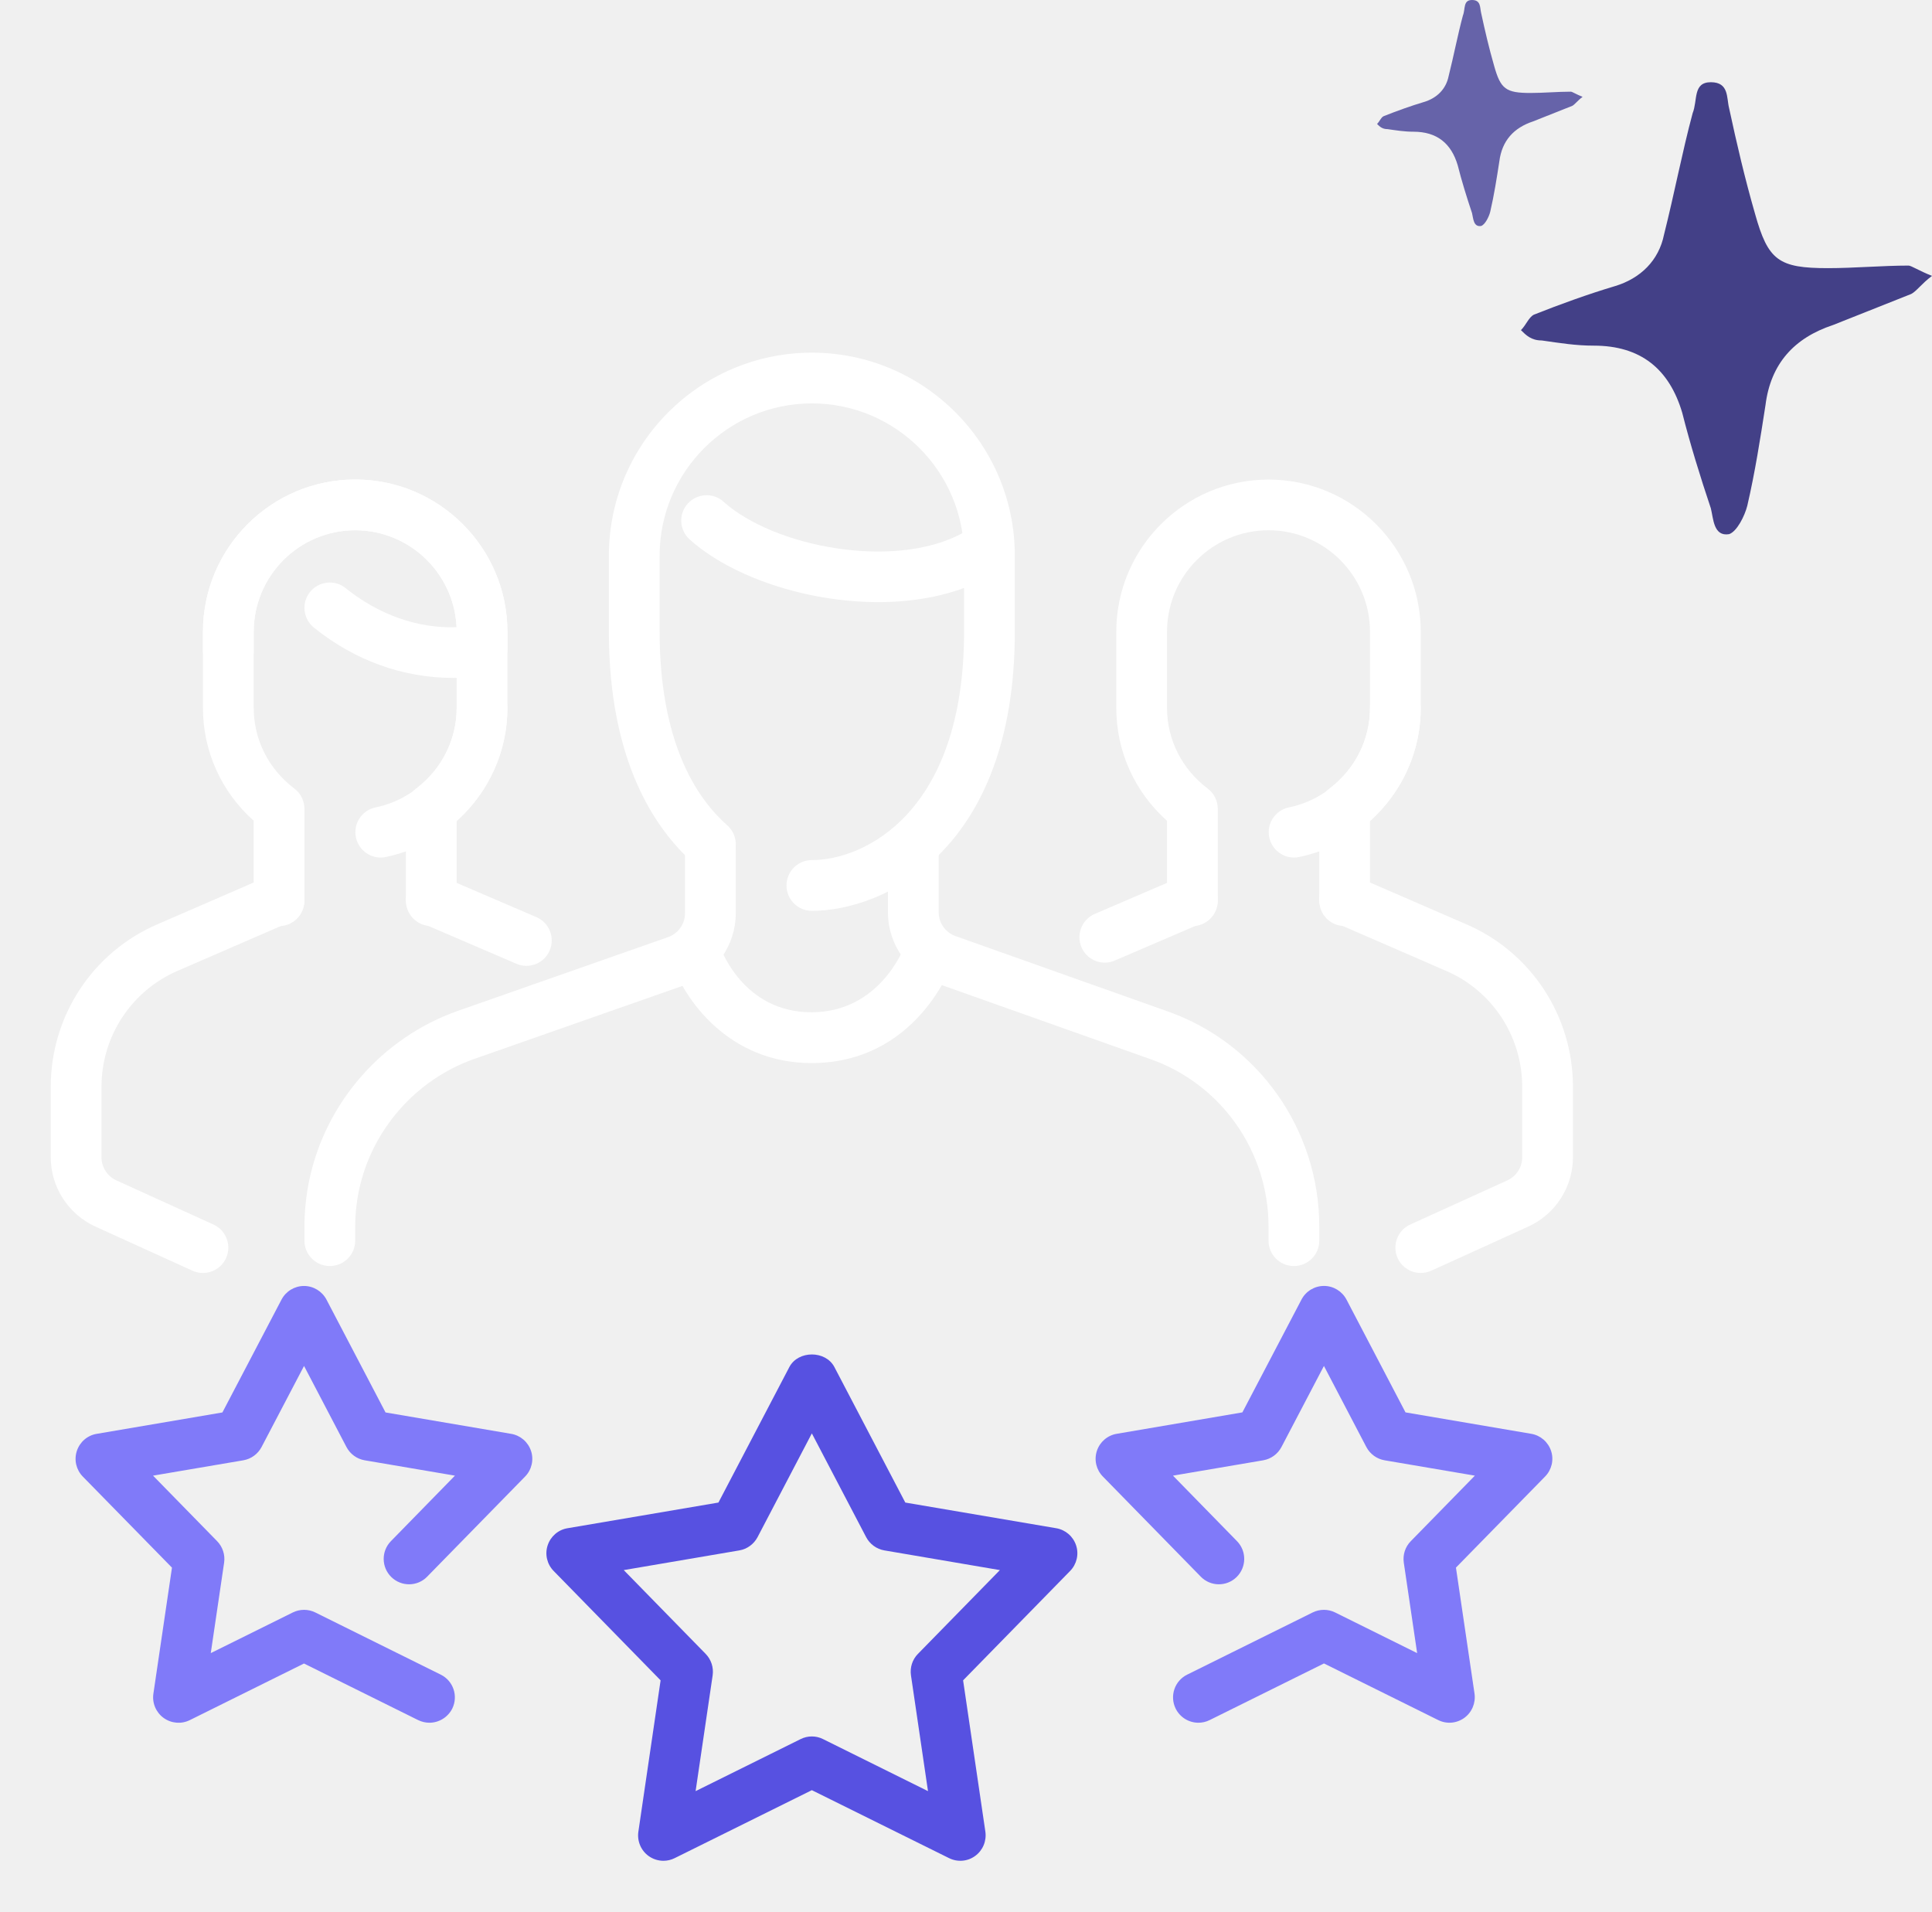
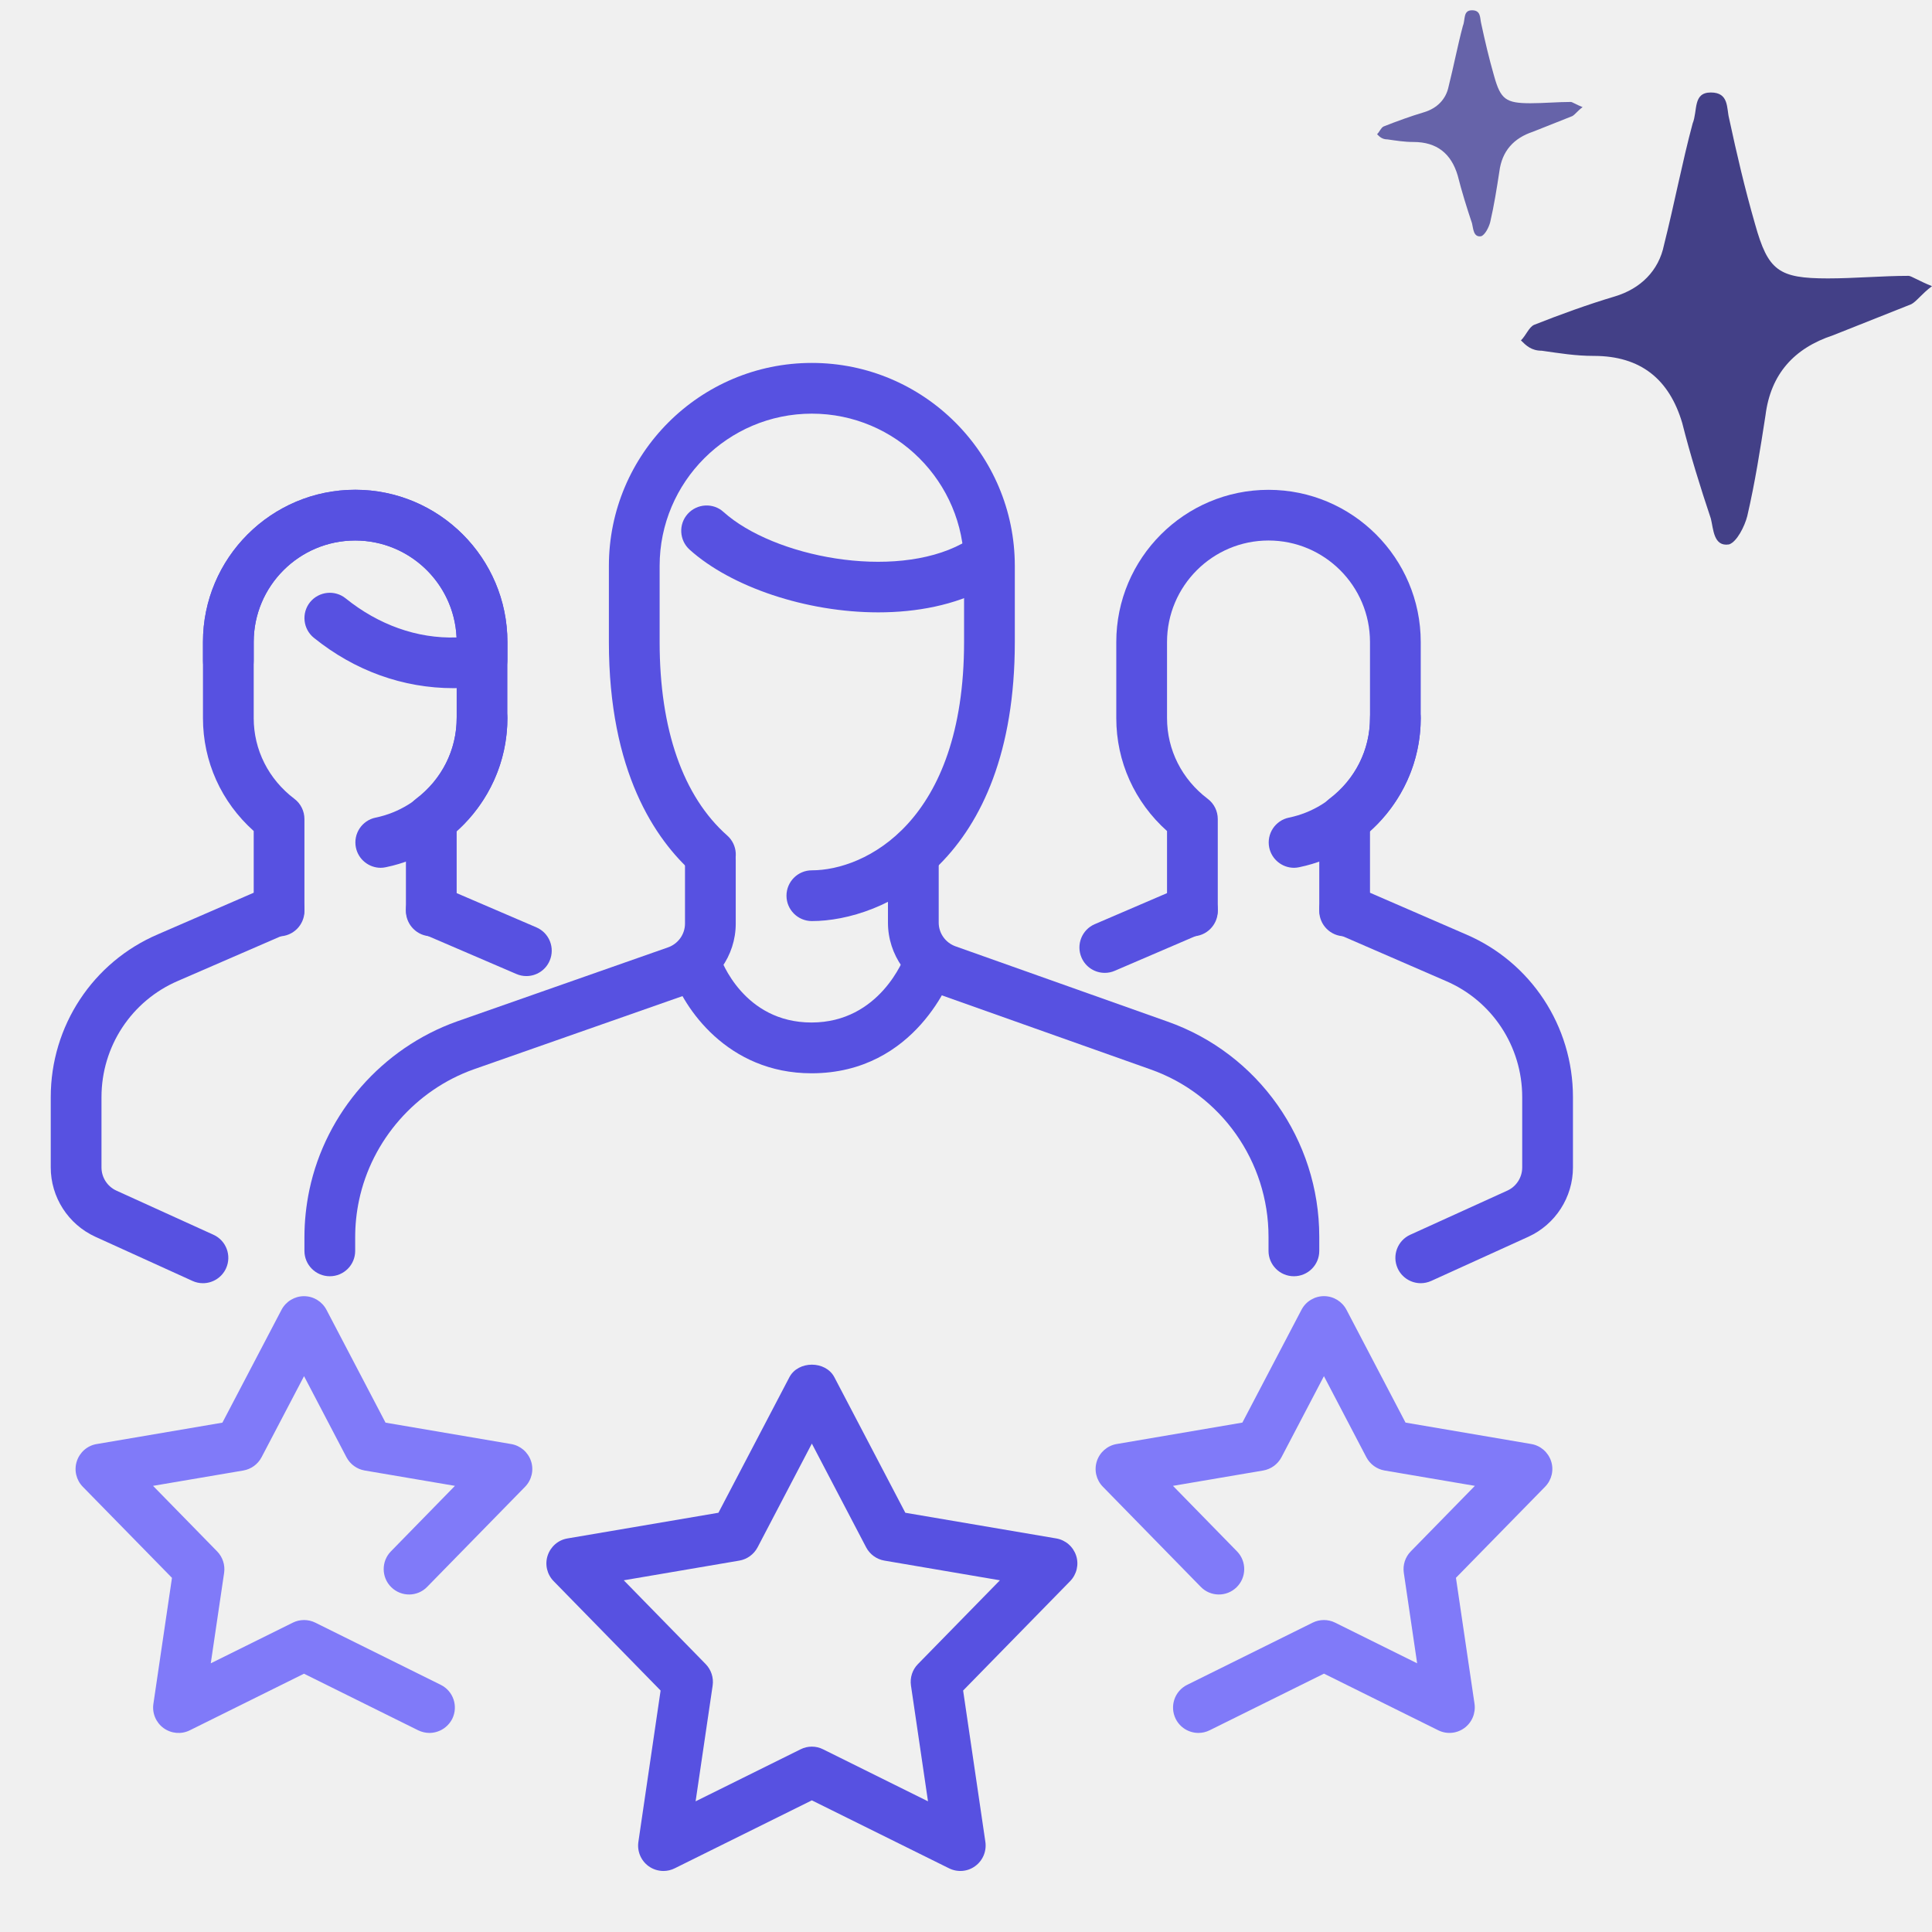
- <svg xmlns="http://www.w3.org/2000/svg" width="94" height="93" viewBox="0 0 94 93" fill="none">
-   <path d="M20.984 45.054C20.303 45.054 19.75 44.502 19.75 43.82V39.349C19.75 38.962 19.93 38.599 20.239 38.367C21.498 37.414 22.219 35.982 22.219 34.439V30.736C22.219 28.013 20.004 25.798 17.281 25.798C14.558 25.798 12.344 28.013 12.344 30.736V34.439C12.344 35.982 13.065 37.414 14.324 38.367C14.632 38.599 14.812 38.964 14.812 39.352V43.823C14.812 44.504 14.259 45.057 13.578 45.057C12.897 45.057 12.344 44.502 12.344 43.82V39.932C10.766 38.522 9.875 36.552 9.875 34.439V30.736C9.875 26.652 13.198 23.329 17.281 23.329C21.365 23.329 24.688 26.652 24.688 30.736V34.439C24.688 36.552 23.796 38.52 22.219 39.932V43.82C22.219 44.502 21.666 45.054 20.984 45.054Z" fill="white" />
-   <path d="M18.523 41.722C17.95 41.722 17.437 41.319 17.316 40.737C17.18 40.068 17.61 39.416 18.279 39.28C20.56 38.809 22.219 36.774 22.219 34.439C22.219 33.758 22.772 33.205 23.453 33.205C24.134 33.205 24.688 33.758 24.688 34.439C24.688 37.94 22.199 40.991 18.772 41.694C18.688 41.712 18.607 41.722 18.523 41.722Z" fill="white" />
-   <path d="M25.611 46.99C25.448 46.99 25.282 46.958 25.125 46.889L20.498 44.901C19.871 44.632 19.582 43.907 19.851 43.279C20.118 42.65 20.844 42.366 21.471 42.633L26.097 44.62C26.724 44.889 27.013 45.615 26.744 46.242C26.544 46.711 26.087 46.99 25.611 46.99Z" fill="white" />
-   <path d="M9.875 61.933C9.705 61.933 9.529 61.899 9.364 61.822L4.639 59.674C3.32 59.072 2.469 57.749 2.469 56.302V52.88C2.469 49.419 4.518 46.309 7.688 44.956L13.087 42.613C13.719 42.341 14.44 42.628 14.711 43.252C14.98 43.877 14.694 44.605 14.069 44.877L8.665 47.222C6.399 48.192 4.938 50.412 4.938 52.88V56.302C4.938 56.783 5.221 57.228 5.661 57.428L10.386 59.576C11.006 59.857 11.28 60.59 10.998 61.21C10.791 61.664 10.342 61.933 9.875 61.933Z" fill="white" />
-   <path d="M22.068 32.982C19.609 32.982 17.259 32.136 15.272 30.533C14.743 30.106 14.659 29.331 15.084 28.8C15.516 28.269 16.294 28.188 16.82 28.615C18.404 29.891 20.286 30.58 22.214 30.514C22.095 27.892 19.928 25.798 17.281 25.798C14.558 25.798 12.344 28.013 12.344 30.736V31.649C12.344 32.331 11.791 32.883 11.109 32.883C10.428 32.883 9.875 32.333 9.875 31.649V30.736C9.875 26.652 13.198 23.329 17.281 23.329C21.365 23.329 24.688 26.652 24.688 30.736V31.6C24.688 32.207 24.246 32.723 23.648 32.819C23.078 32.911 22.584 32.982 22.068 32.982Z" fill="white" />
-   <path d="M65.422 45.054C64.74 45.054 64.188 44.502 64.188 43.82V39.349C64.188 38.962 64.368 38.599 64.676 38.367C65.935 37.414 66.656 35.982 66.656 34.439V30.736C66.656 28.013 64.442 25.798 61.719 25.798C58.996 25.798 56.781 28.013 56.781 30.736V34.439C56.781 35.982 57.502 37.414 58.761 38.367C59.07 38.599 59.25 38.964 59.25 39.352V43.823C59.25 44.504 58.697 45.057 58.016 45.057C57.334 45.057 56.781 44.504 56.781 43.823V39.934C55.204 38.525 54.312 36.555 54.312 34.441V30.738C54.312 26.655 57.635 23.332 61.719 23.332C65.802 23.332 69.125 26.655 69.125 30.738V34.441C69.125 36.555 68.234 38.522 66.656 39.934V43.823C66.656 44.502 66.103 45.054 65.422 45.054Z" fill="white" />
-   <path d="M62.961 41.722C62.388 41.722 61.874 41.319 61.753 40.737C61.617 40.068 62.047 39.416 62.716 39.28C64.997 38.809 66.656 36.774 66.656 34.439C66.656 33.758 67.209 33.205 67.891 33.205C68.572 33.205 69.125 33.758 69.125 34.439C69.125 37.94 66.636 40.991 63.21 41.694C63.126 41.712 63.044 41.722 62.961 41.722Z" fill="white" />
-   <path d="M53.752 46.834C53.276 46.834 52.819 46.556 52.619 46.086C52.35 45.462 52.639 44.733 53.266 44.464L57.529 42.633C58.151 42.368 58.88 42.65 59.149 43.279C59.418 43.904 59.129 44.632 58.502 44.901L54.238 46.733C54.08 46.802 53.917 46.834 53.752 46.834Z" fill="white" />
-   <path d="M69.125 61.933C68.658 61.933 68.209 61.664 68.002 61.21C67.72 60.59 67.994 59.857 68.614 59.576L73.339 57.428C73.779 57.228 74.062 56.786 74.062 56.302V52.88C74.062 50.412 72.601 48.192 70.342 47.227L64.931 44.877C64.306 44.605 64.02 43.879 64.289 43.252C64.56 42.625 65.276 42.339 65.913 42.613L71.317 44.958C74.482 46.309 76.531 49.419 76.531 52.88V56.302C76.531 57.749 75.68 59.072 74.361 59.674L69.636 61.822C69.471 61.896 69.295 61.933 69.125 61.933Z" fill="white" />
-   <path d="M42.734 29.294C39.224 29.294 35.57 28.057 33.555 26.245C33.047 25.788 33.005 25.008 33.461 24.502C33.918 23.996 34.706 23.954 35.204 24.411C37.639 26.598 43.47 27.741 46.81 25.949C47.41 25.625 48.16 25.85 48.481 26.452C48.805 27.055 48.578 27.8 47.978 28.124C46.455 28.936 44.615 29.294 42.734 29.294Z" fill="white" />
-   <path d="M39.483 51.72C35.387 51.72 33.252 48.526 32.694 46.834C32.479 46.185 32.832 45.489 33.479 45.274C34.126 45.062 34.819 45.412 35.034 46.054C35.086 46.202 36.179 49.249 39.483 49.249C42.813 49.249 43.986 46.109 44.038 45.975C44.267 45.336 44.983 45.003 45.613 45.23C46.252 45.457 46.59 46.156 46.366 46.797C46.294 47 44.588 51.72 39.483 51.72Z" fill="white" />
-   <path d="M62.953 61.595C62.272 61.595 61.719 61.042 61.719 60.361V59.672C61.719 56.011 59.41 52.737 55.976 51.53L45.679 47.876C44.198 47.36 43.203 45.958 43.203 44.39V41.354C43.203 40.672 43.756 40.119 44.438 40.119C45.119 40.119 45.672 40.672 45.672 41.354V44.39C45.672 44.909 46.005 45.373 46.499 45.546L56.798 49.202C61.218 50.755 64.188 54.964 64.188 59.672V60.363C64.188 61.045 63.635 61.595 62.953 61.595Z" fill="white" />
-   <path d="M16.047 61.595C15.366 61.595 14.812 61.042 14.812 60.361V59.694C14.812 58.924 14.894 58.151 15.054 57.388C15.849 53.628 18.6 50.493 22.224 49.2L32.499 45.595C32.995 45.422 33.328 44.956 33.328 44.437V41.351C33.328 40.67 33.881 40.117 34.562 40.117C35.244 40.117 35.797 40.67 35.797 41.351V44.437C35.797 46.002 34.802 47.405 33.316 47.926L23.048 51.528C20.227 52.532 18.088 54.974 17.469 57.899C17.343 58.492 17.281 59.097 17.281 59.694V60.361C17.281 61.045 16.728 61.595 16.047 61.595Z" fill="white" />
-   <path d="M39.5 44.314C38.819 44.314 38.266 43.761 38.266 43.08C38.266 42.398 38.819 41.845 39.5 41.845C42.063 41.845 46.906 39.525 46.906 30.736V27.033C46.906 22.949 43.583 19.626 39.5 19.626C35.417 19.626 32.094 22.949 32.094 27.033V30.736C32.094 34.992 33.232 38.248 35.382 40.151C35.893 40.603 35.943 41.383 35.488 41.895C35.032 42.408 34.254 42.45 33.748 42.001C31.867 40.337 29.625 37.033 29.625 30.736V27.033C29.625 21.587 34.054 17.158 39.5 17.158C44.946 17.158 49.375 21.587 49.375 27.033V30.736C49.375 41.477 42.917 44.314 39.5 44.314Z" fill="white" />
-   <path d="M58.307 83.814C57.853 83.814 57.418 83.562 57.201 83.128C56.9 82.515 57.149 81.777 57.761 81.474L63.867 78.449C64.21 78.279 64.62 78.279 64.96 78.449L68.95 80.427L68.3 76.022C68.246 75.642 68.37 75.255 68.641 74.981L71.759 71.793L67.365 71.046C66.987 70.981 66.659 70.742 66.479 70.401L64.415 66.456L62.348 70.401C62.168 70.742 61.84 70.981 61.462 71.046L57.07 71.793L60.186 74.981C60.662 75.469 60.652 76.25 60.166 76.726C59.677 77.205 58.895 77.195 58.421 76.706L53.658 71.835C53.337 71.507 53.224 71.028 53.367 70.591C53.51 70.154 53.88 69.833 54.335 69.757L60.447 68.715L63.324 63.224C63.538 62.817 63.96 62.563 64.417 62.563C64.879 62.563 65.296 62.82 65.511 63.224L68.384 68.715L74.499 69.757C74.954 69.833 75.324 70.157 75.467 70.591C75.611 71.026 75.497 71.507 75.176 71.835L70.838 76.267L71.742 82.399C71.806 82.853 71.616 83.308 71.246 83.577C70.875 83.848 70.382 83.89 69.972 83.683L64.417 80.93L58.86 83.683C58.68 83.774 58.492 83.814 58.307 83.814Z" fill="#807AF9" />
-   <path d="M32.282 90.531C32.025 90.531 31.77 90.452 31.556 90.297C31.185 90.028 30.993 89.573 31.059 89.117L32.141 81.752L26.937 76.43C26.616 76.102 26.502 75.623 26.645 75.186C26.788 74.749 27.159 74.425 27.613 74.351L34.955 73.102L38.406 66.508C38.836 65.693 40.167 65.693 40.596 66.508L44.047 73.102L51.39 74.351C51.844 74.428 52.214 74.751 52.357 75.186C52.501 75.62 52.387 76.102 52.066 76.43L46.859 81.752L47.943 89.117C48.007 89.571 47.817 90.025 47.447 90.294C47.077 90.568 46.583 90.605 46.173 90.4L39.5 87.095L32.83 90.4C32.657 90.487 32.469 90.531 32.282 90.531ZM30.348 76.388L34.333 80.464C34.602 80.74 34.728 81.125 34.674 81.506L33.844 87.142L38.952 84.611C39.295 84.438 39.705 84.438 40.046 84.611L45.151 87.142L44.322 81.506C44.267 81.125 44.391 80.738 44.662 80.464L48.649 76.388L43.028 75.43C42.65 75.366 42.322 75.126 42.142 74.786L39.5 69.737L36.858 74.786C36.678 75.126 36.35 75.366 35.972 75.43L30.348 76.388Z" fill="#5751E1" />
-   <path d="M20.893 83.814C20.708 83.814 20.523 83.772 20.345 83.686L14.79 80.933L9.233 83.688C8.826 83.89 8.335 83.851 7.959 83.579C7.589 83.31 7.396 82.856 7.463 82.402L8.367 76.269L4.029 71.838C3.708 71.51 3.595 71.031 3.738 70.594C3.881 70.157 4.251 69.833 4.706 69.759L10.821 68.718L13.697 63.227C13.912 62.82 14.334 62.565 14.79 62.565C15.252 62.565 15.669 62.822 15.884 63.227L18.758 68.718L24.87 69.759C25.325 69.836 25.695 70.159 25.838 70.594C25.981 71.028 25.868 71.51 25.547 71.838L20.785 76.706C20.313 77.195 19.53 77.205 19.039 76.726C18.553 76.25 18.543 75.469 19.019 74.981L22.135 71.793L17.743 71.046C17.363 70.981 17.037 70.742 16.857 70.401L14.793 66.456L12.726 70.401C12.546 70.742 12.218 70.981 11.84 71.046L7.446 71.793L10.564 74.981C10.833 75.257 10.959 75.642 10.905 76.022L10.255 80.427L14.247 78.449C14.59 78.279 15 78.279 15.341 78.449L21.444 81.474C22.056 81.777 22.305 82.515 22.004 83.128C21.782 83.562 21.345 83.814 20.893 83.814Z" fill="#807AF9" />
-   <path d="M94 13.423C93.494 13.8 93.24 14.177 92.987 14.303C91.722 14.806 90.456 15.308 89.19 15.811C87.291 16.439 86.152 17.695 85.899 19.706C85.646 21.339 85.392 22.972 85.013 24.606C84.886 25.108 84.506 25.862 84.127 25.988C83.367 26.113 83.367 25.234 83.24 24.731C82.734 23.224 82.228 21.59 81.848 20.082C81.215 17.947 79.823 16.816 77.544 16.816C76.658 16.816 75.899 16.69 75.013 16.564C74.506 16.564 74.253 16.313 74 16.062C74.253 15.811 74.38 15.434 74.633 15.308C75.899 14.806 77.291 14.303 78.557 13.926C79.823 13.549 80.709 12.669 80.962 11.413C81.468 9.403 81.848 7.392 82.354 5.508C82.608 4.88 82.354 4 83.24 4C84.127 4 84 4.754 84.127 5.256C84.506 7.015 84.886 8.649 85.392 10.408C86.025 12.669 86.532 13.046 88.937 13.046C90.203 13.046 91.595 12.921 92.861 12.921C92.987 12.921 93.367 13.172 94 13.423Z" fill="#434087" />
-   <path d="M77 4.712C76.747 4.9 76.62 5.089 76.494 5.151C75.861 5.403 75.228 5.654 74.595 5.905C73.646 6.219 73.076 6.848 72.949 7.853C72.823 8.669 72.696 9.486 72.506 10.303C72.443 10.554 72.253 10.931 72.063 10.994C71.683 11.057 71.683 10.617 71.62 10.366C71.367 9.612 71.114 8.795 70.924 8.041C70.608 6.973 69.911 6.408 68.772 6.408C68.329 6.408 67.949 6.345 67.506 6.282C67.253 6.282 67.127 6.157 67 6.031C67.127 5.905 67.19 5.717 67.317 5.654C67.949 5.403 68.646 5.151 69.278 4.963C69.911 4.775 70.354 4.335 70.481 3.707C70.734 2.701 70.924 1.696 71.177 0.754C71.304 0.44 71.177 0 71.62 0C72.063 0 72 0.377 72.063 0.628C72.253 1.508 72.443 2.324 72.696 3.204C73.013 4.335 73.266 4.523 74.468 4.523C75.101 4.523 75.797 4.46 76.43 4.46C76.494 4.46 76.683 4.586 77 4.712Z" fill="#6663A9" />
+ <svg xmlns="http://www.w3.org/2000/svg" width="94" height="94" viewBox="0 0 94 94" fill="none">
+   <g clip-path="url(#clip0_1216_28)">
+     <path d="M20.984 45.554C20.303 45.554 19.75 45.002 19.75 44.32V39.849C19.75 39.462 19.93 39.099 20.239 38.867C21.498 37.914 22.219 36.482 22.219 34.939V31.236C22.219 28.513 20.004 26.298 17.281 26.298C14.558 26.298 12.344 28.513 12.344 31.236V34.939C12.344 36.482 13.065 37.914 14.324 38.867C14.632 39.099 14.812 39.464 14.812 39.852V44.323C14.812 45.004 14.259 45.557 13.578 45.557C12.897 45.557 12.344 45.002 12.344 44.32V40.432C10.766 39.022 9.875 37.052 9.875 34.939V31.236C9.875 27.152 13.198 23.829 17.281 23.829C21.365 23.829 24.688 27.152 24.688 31.236V34.939C24.688 37.052 23.796 39.02 22.219 40.432V44.32C22.219 45.002 21.666 45.554 20.984 45.554Z" fill="#5751E1" />
+     <path d="M18.523 42.222C17.95 42.222 17.437 41.819 17.316 41.237C17.18 40.568 17.609 39.916 18.278 39.78C20.559 39.309 22.219 37.274 22.219 34.939C22.219 34.258 22.771 33.705 23.453 33.705C24.134 33.705 24.687 34.258 24.687 34.939C24.687 38.44 22.199 41.491 18.772 42.194C18.688 42.212 18.607 42.222 18.523 42.222Z" fill="#5751E1" />
+     <path d="M25.611 47.49C25.448 47.49 25.282 47.458 25.124 47.389L20.498 45.401C19.871 45.132 19.582 44.407 19.851 43.779C20.118 43.15 20.844 42.866 21.471 43.133L26.097 45.12C26.724 45.389 27.013 46.115 26.744 46.742C26.544 47.211 26.087 47.49 25.611 47.49Z" fill="#5751E1" />
+     <path d="M9.875 62.433C9.705 62.433 9.529 62.399 9.364 62.322L4.639 60.174C3.32 59.572 2.469 58.249 2.469 56.802V53.38C2.469 49.919 4.518 46.809 7.688 45.456L13.087 43.113C13.719 42.841 14.44 43.128 14.711 43.752C14.98 44.377 14.694 45.105 14.069 45.377L8.665 47.722C6.399 48.692 4.938 50.912 4.938 53.38V56.802C4.938 57.283 5.221 57.728 5.661 57.928L10.386 60.076C11.006 60.357 11.28 61.09 10.998 61.71C10.791 62.164 10.342 62.433 9.875 62.433Z" fill="#5751E1" />
+     <path d="M22.068 33.482C19.609 33.482 17.259 32.636 15.272 31.033C14.743 30.606 14.659 29.831 15.084 29.3C15.516 28.769 16.294 28.688 16.82 29.115C18.404 30.391 20.286 31.08 22.214 31.014C22.095 28.392 19.928 26.298 17.281 26.298C14.558 26.298 12.344 28.513 12.344 31.236V32.149C12.344 32.831 11.791 33.383 11.109 33.383C10.428 33.383 9.875 32.833 9.875 32.149V31.236C9.875 27.152 13.198 23.829 17.281 23.829C21.365 23.829 24.688 27.152 24.688 31.236V32.1C24.688 32.707 24.246 33.223 23.648 33.319C23.078 33.411 22.584 33.482 22.068 33.482Z" fill="#5751E1" />
+     <path d="M65.422 45.554C64.74 45.554 64.188 45.002 64.188 44.32V39.849C64.188 39.462 64.368 39.099 64.676 38.867C65.935 37.914 66.656 36.482 66.656 34.939V31.236C66.656 28.513 64.442 26.298 61.719 26.298C58.996 26.298 56.781 28.513 56.781 31.236V34.939C56.781 36.482 57.502 37.914 58.761 38.867C59.07 39.099 59.25 39.464 59.25 39.852V44.323C59.25 45.004 58.697 45.557 58.016 45.557C57.334 45.557 56.781 45.004 56.781 44.323V40.434C55.204 39.025 54.312 37.055 54.312 34.941V31.238C54.312 27.155 57.635 23.832 61.719 23.832C65.802 23.832 69.125 27.155 69.125 31.238V34.941C69.125 37.055 68.234 39.022 66.656 40.434V44.323C66.656 45.002 66.103 45.554 65.422 45.554Z" fill="#5751E1" />
+     <path d="M62.96 42.222C62.388 42.222 61.874 41.819 61.753 41.237C61.617 40.568 62.047 39.916 62.716 39.78C64.997 39.309 66.656 37.274 66.656 34.939C66.656 34.258 67.209 33.705 67.89 33.705C68.572 33.705 69.125 34.258 69.125 34.939C69.125 38.44 66.636 41.491 63.21 42.194C63.126 42.212 63.044 42.222 62.96 42.222Z" fill="#5751E1" />
+     <path d="M53.752 47.334C53.275 47.334 52.819 47.056 52.619 46.586C52.35 45.962 52.639 45.233 53.266 44.964L57.529 43.133C58.151 42.868 58.88 43.15 59.149 43.779C59.418 44.404 59.129 45.132 58.502 45.401L54.238 47.233C54.08 47.302 53.917 47.334 53.752 47.334Z" fill="#5751E1" />
+     <path d="M69.125 62.433C68.658 62.433 68.209 62.164 68.002 61.71C67.72 61.09 67.994 60.357 68.614 60.076L73.339 57.928C73.778 57.728 74.062 57.286 74.062 56.802V53.38C74.062 50.912 72.601 48.692 70.342 47.727L64.93 45.377C64.306 45.105 64.019 44.379 64.289 43.752C64.56 43.125 65.276 42.839 65.913 43.113L71.317 45.458C74.482 46.809 76.531 49.919 76.531 53.38V56.802C76.531 58.249 75.679 59.572 74.361 60.174L69.636 62.322C69.471 62.396 69.295 62.433 69.125 62.433Z" fill="#5751E1" />
+     <path d="M42.734 29.794C39.224 29.794 35.57 28.557 33.555 26.745C33.047 26.288 33.005 25.508 33.461 25.002C33.918 24.496 34.706 24.454 35.204 24.911C37.639 27.098 43.47 28.241 46.81 26.449C47.41 26.125 48.16 26.35 48.481 26.952C48.805 27.555 48.578 28.3 47.978 28.624C46.455 29.436 44.615 29.794 42.734 29.794Z" fill="#5751E1" />
+     <path d="M39.483 52.22C35.387 52.22 33.252 49.026 32.694 47.334C32.479 46.685 32.832 45.989 33.479 45.774C34.126 45.562 34.819 45.912 35.034 46.554C35.086 46.702 36.18 49.749 39.483 49.749C42.813 49.749 43.986 46.609 44.038 46.475C44.267 45.836 44.983 45.503 45.613 45.73C46.252 45.957 46.59 46.656 46.366 47.297C46.294 47.5 44.588 52.22 39.483 52.22Z" fill="#5751E1" />
+     <path d="M62.953 62.095C62.272 62.095 61.719 61.542 61.719 60.861V60.172C61.719 56.511 59.41 53.237 55.976 52.03L45.679 48.376C44.198 47.86 43.203 46.458 43.203 44.89V41.854C43.203 41.172 43.756 40.619 44.438 40.619C45.119 40.619 45.672 41.172 45.672 41.854V44.89C45.672 45.409 46.005 45.873 46.499 46.046L56.798 49.702C61.218 51.255 64.188 55.464 64.188 60.172V60.863C64.188 61.545 63.635 62.095 62.953 62.095Z" fill="#5751E1" />
+     <path d="M16.047 62.095C15.366 62.095 14.812 61.542 14.812 60.861V60.194C14.812 59.424 14.894 58.651 15.054 57.888C15.849 54.128 18.6 50.993 22.224 49.7L32.499 46.095C32.995 45.922 33.328 45.456 33.328 44.937V41.851C33.328 41.17 33.881 40.617 34.562 40.617C35.244 40.617 35.797 41.17 35.797 41.851V44.937C35.797 46.502 34.802 47.905 33.316 48.426L23.048 52.028C20.227 53.032 18.088 55.474 17.469 58.399C17.343 58.992 17.281 59.597 17.281 60.194V60.861C17.281 61.545 16.728 62.095 16.047 62.095Z" fill="#5751E1" />
+     <path d="M39.5 44.814C38.819 44.814 38.266 44.261 38.266 43.58C38.266 42.898 38.819 42.345 39.5 42.345C42.063 42.345 46.906 40.025 46.906 31.236V27.533C46.906 23.449 43.583 20.126 39.5 20.126C35.417 20.126 32.094 23.449 32.094 27.533V31.236C32.094 35.492 33.232 38.748 35.382 40.651C35.893 41.103 35.943 41.883 35.488 42.395C35.032 42.908 34.254 42.95 33.748 42.501C31.867 40.837 29.625 37.533 29.625 31.236V27.533C29.625 22.087 34.054 17.658 39.5 17.658C44.946 17.658 49.375 22.087 49.375 27.533V31.236C49.375 41.977 42.917 44.814 39.5 44.814Z" fill="#5751E1" />
+     <path d="M58.307 84.314C57.853 84.314 57.418 84.062 57.201 83.628C56.9 83.015 57.149 82.277 57.761 81.974L63.867 78.949C64.21 78.779 64.62 78.779 64.96 78.949L68.95 80.927L68.301 76.522C68.246 76.142 68.37 75.755 68.641 75.481L71.759 72.293L67.365 71.546C66.987 71.481 66.659 71.242 66.479 70.901L64.415 66.956L62.349 70.901C62.168 71.242 61.84 71.481 61.462 71.546L57.07 72.293L60.186 75.481C60.662 75.969 60.652 76.75 60.166 77.226C59.677 77.705 58.895 77.695 58.421 77.206L53.658 72.335C53.337 72.007 53.224 71.528 53.367 71.091C53.51 70.654 53.881 70.333 54.335 70.257L60.447 69.215L63.324 63.724C63.538 63.317 63.961 63.063 64.417 63.063C64.879 63.063 65.296 63.32 65.511 63.724L68.385 69.215L74.5 70.257C74.954 70.333 75.324 70.657 75.467 71.091C75.611 71.526 75.497 72.007 75.176 72.335L70.838 76.767L71.742 82.899C71.806 83.353 71.616 83.808 71.246 84.077C70.876 84.348 70.382 84.39 69.972 84.183L64.417 81.43L58.86 84.183C58.68 84.274 58.492 84.314 58.307 84.314Z" fill="#807AF9" />
+     <path d="M32.282 91.031C32.025 91.031 31.771 90.952 31.556 90.797C31.186 90.528 30.993 90.073 31.06 89.617L32.141 82.252L26.937 76.93C26.616 76.602 26.502 76.123 26.645 75.686C26.789 75.249 27.159 74.925 27.613 74.851L34.955 73.602L38.407 67.008C38.836 66.193 40.167 66.193 40.596 67.008L44.048 73.602L51.39 74.851C51.844 74.928 52.214 75.251 52.358 75.686C52.501 76.12 52.387 76.602 52.066 76.93L46.86 82.252L47.943 89.617C48.008 90.071 47.818 90.525 47.447 90.794C47.077 91.068 46.583 91.105 46.173 90.9L39.5 87.595L32.83 90.9C32.657 90.987 32.469 91.031 32.282 91.031ZM30.349 76.888L34.333 80.964C34.602 81.24 34.728 81.625 34.674 82.006L33.844 87.642L38.952 85.111C39.295 84.938 39.705 84.938 40.046 85.111L45.151 87.642L44.322 82.006C44.267 81.625 44.391 81.238 44.662 80.964L48.65 76.888L43.028 75.93C42.65 75.866 42.322 75.626 42.142 75.286L39.5 70.237L36.859 75.286C36.678 75.626 36.35 75.866 35.972 75.93L30.349 76.888Z" fill="#5751E1" />
+     <path d="M20.893 84.314C20.708 84.314 20.523 84.272 20.345 84.186L14.79 81.433L9.233 84.188C8.826 84.39 8.335 84.351 7.959 84.079C7.589 83.81 7.396 83.356 7.463 82.902L8.367 76.769L4.029 72.338C3.708 72.01 3.595 71.531 3.738 71.094C3.881 70.657 4.251 70.333 4.706 70.259L10.821 69.218L13.697 63.727C13.912 63.32 14.334 63.065 14.79 63.065C15.252 63.065 15.669 63.322 15.884 63.727L18.758 69.218L24.87 70.259C25.325 70.336 25.695 70.659 25.838 71.094C25.981 71.528 25.868 72.01 25.547 72.338L20.785 77.206C20.313 77.695 19.53 77.705 19.039 77.226C18.553 76.75 18.543 75.969 19.019 75.481L22.135 72.293L17.743 71.546C17.363 71.481 17.037 71.242 16.857 70.901L14.793 66.956L12.726 70.901C12.546 71.242 12.218 71.481 11.84 71.546L7.446 72.293L10.564 75.481C10.833 75.757 10.959 76.142 10.905 76.522L10.255 80.927L14.247 78.949C14.59 78.779 15 78.779 15.341 78.949L21.444 81.974C22.056 82.277 22.305 83.015 22.004 83.628C21.782 84.062 21.345 84.314 20.893 84.314Z" fill="#807AF9" />
+     <path d="M94 13.923C93.494 14.3 93.24 14.677 92.987 14.803C91.722 15.306 90.456 15.808 89.19 16.311C87.291 16.939 86.152 18.195 85.899 20.206C85.646 21.839 85.392 23.472 85.013 25.106C84.886 25.608 84.506 26.362 84.127 26.488C83.367 26.613 83.367 25.734 83.24 25.231C82.734 23.724 82.228 22.09 81.848 20.582C81.215 18.447 79.823 17.316 77.544 17.316C76.658 17.316 75.899 17.19 75.013 17.064C74.506 17.064 74.253 16.813 74 16.562C74.253 16.311 74.38 15.934 74.633 15.808C75.899 15.306 77.291 14.803 78.557 14.426C79.823 14.049 80.709 13.169 80.962 11.913C81.468 9.903 81.848 7.892 82.354 6.008C82.608 5.38 82.354 4.5 83.24 4.5C84.127 4.5 84 5.254 84.127 5.756C84.506 7.515 84.886 9.149 85.392 10.908C86.025 13.169 86.532 13.546 88.937 13.546C90.203 13.546 91.595 13.421 92.861 13.421C92.987 13.421 93.367 13.672 94 13.923Z" fill="#434087" />
+     <path d="M77 5.212C76.747 5.4 76.62 5.589 76.494 5.651C75.861 5.903 75.228 6.154 74.595 6.405C73.646 6.719 73.076 7.348 72.949 8.353C72.823 9.169 72.696 9.986 72.506 10.803C72.443 11.054 72.253 11.431 72.063 11.494C71.683 11.557 71.683 11.117 71.62 10.866C71.367 10.112 71.114 9.295 70.924 8.541C70.608 7.473 69.911 6.908 68.772 6.908C68.329 6.908 67.949 6.845 67.506 6.782C67.253 6.782 67.127 6.657 67 6.531C67.127 6.405 67.19 6.217 67.317 6.154C67.949 5.903 68.646 5.651 69.278 5.463C69.911 5.275 70.354 4.835 70.481 4.207C70.734 3.201 70.924 2.196 71.177 1.254C71.304 0.94 71.177 0.5 71.62 0.5C72.063 0.5 72 0.877 72.063 1.128C72.253 2.008 72.443 2.824 72.696 3.704C73.013 4.835 73.266 5.023 74.468 5.023C75.101 5.023 75.797 4.96 76.43 4.96C76.494 4.96 76.683 5.086 77 5.212Z" fill="#6663A9" />
+   </g>
+   <defs>
+     <clipPath id="clip0_1216_28">
+       <rect width="94" height="93" fill="white" transform="translate(0 0.5)" />
+     </clipPath>
+   </defs>
</svg>
